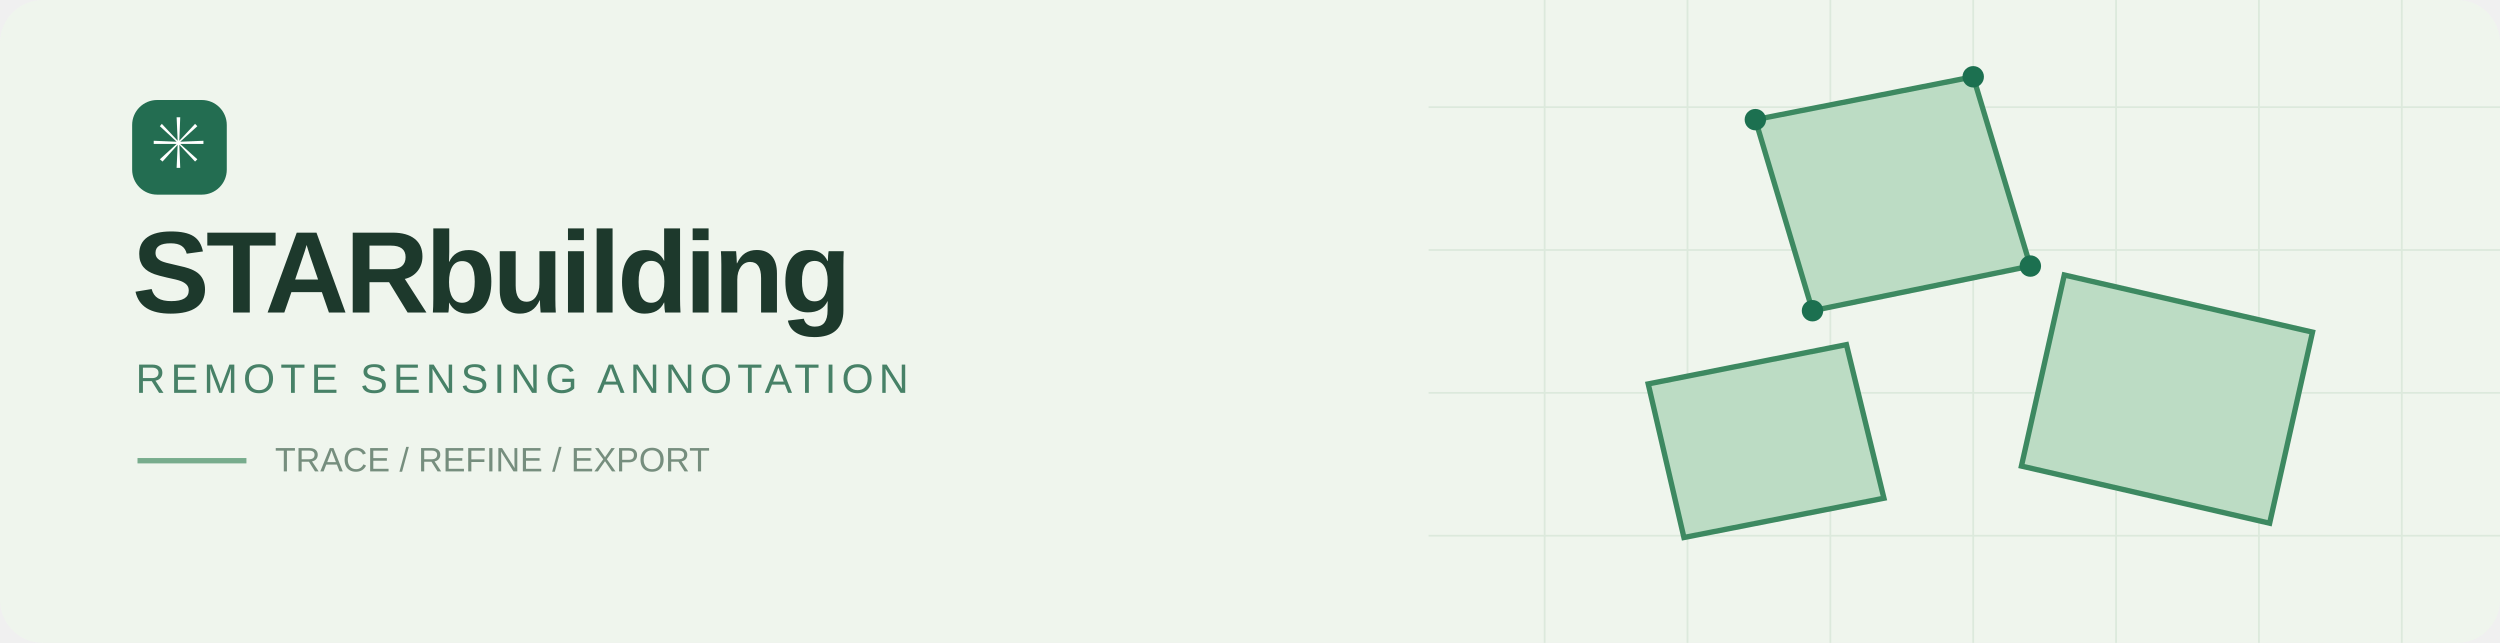
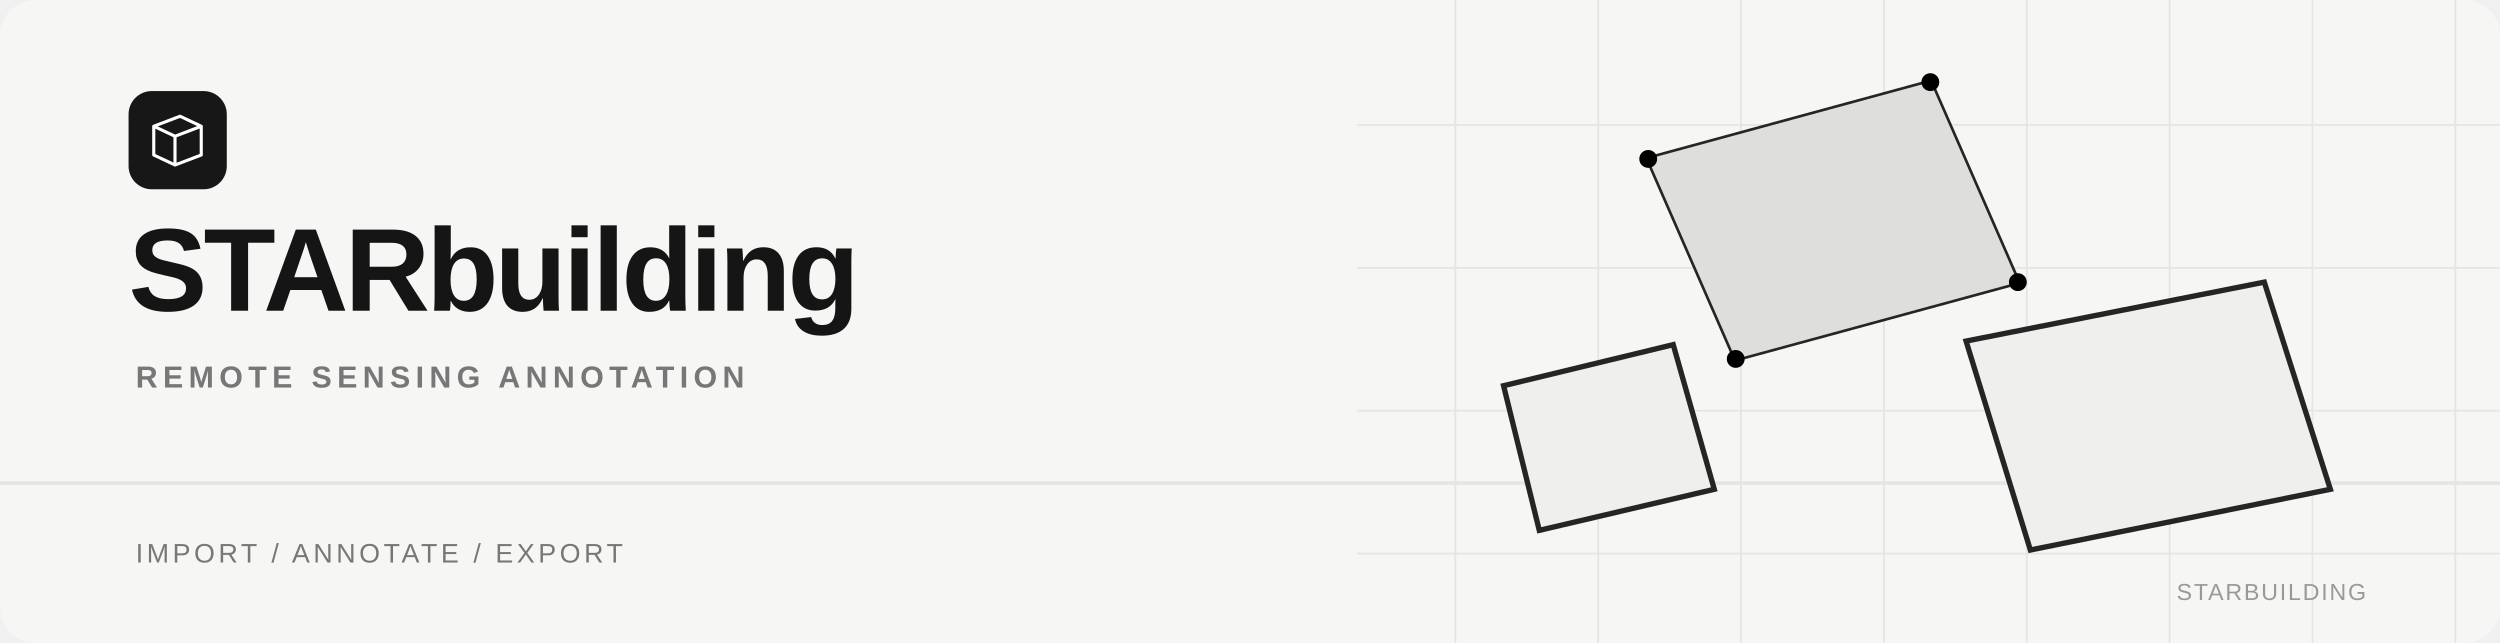
<svg xmlns="http://www.w3.org/2000/svg" width="1400" height="360" viewBox="0 0 1400 360">
-   <rect width="1400" height="360" rx="24" fill="#eff5ed" />
-   <path d="M865 0v360M945 0v360M1025 0v360M1105 0v360M1185 0v360M1265 0v360M1345 0v360M800 60h600M800 140h600M800 220h600M800 300h600" stroke="#dce9dc" />
-   <path d="M983 67l122-24 32 106-122 25zM1156 154l139 32-24 107-139-32zM923 215l111-22 21 86-112 22z" fill="#bcdcc4" stroke="#3d8961" stroke-width="3" />
-   <circle cx="983" cy="67" r="6" fill="#1c7050" />
-   <circle cx="1105" cy="43" r="6" fill="#1c7050" />
-   <circle cx="1137" cy="149" r="6" fill="#1c7050" />
-   <circle cx="1015" cy="174" r="6" fill="#1c7050" />
-   <rect x="74" y="56" width="53" height="53" rx="14" fill="#236d51" />
-   <text x="100" y="94" text-anchor="middle" font-size="41" fill="#fff">✳</text>
-   <text x="74" y="175" fill="#1d392c" font-size="65" font-family="Arial,sans-serif" font-weight="700" letter-spacing="-2">STARbuilding</text>
-   <text x="76" y="220" fill="#478167" font-size="23" font-family="Arial,sans-serif" letter-spacing="3">REMOTE SENSING ANNOTATION</text>
-   <path d="M77 258h61" stroke="#78ac8d" stroke-width="3" />
-   <text x="154" y="264" fill="#768e7e" font-size="19" font-family="Arial,sans-serif">TRACE  /  REFINE  /  EXPORT</text>
+   <rect width="1400" height="360" rx="20" fill="#f6f6f5" />
+   <path d="M0 270H1400M0 271H1400" stroke="#e5e5e4" />
+   <path d="M815 0v360M895 0v360M975 0v360M1055 0v360M1135 0v360M1215 0v360M1295 0v360M1375 0v360M760 70h640M760 150h640M760 230h640M760 310h640" stroke="#e5e5e4" />
+   <path d="M923 89 1081 46 1130 158 972 201ZM1101 191 1268 158 1305 274 1137 308ZM842 216 937 193 960 274 862 297Z" fill="#efefed" stroke="#252525" stroke-width="3" />
+   <path d="m923 89 158-43 49 112-158 43Z" fill="#dededc" />
+   <circle cx="923" cy="89" r="5" />
+   <circle cx="1081" cy="46" r="5" />
+   <circle cx="1130" cy="158" r="5" />
+   <circle cx="972" cy="201" r="5" />
+   <rect x="72" y="51" width="55" height="55" rx="13" fill="#171717" />
+   <g transform="translate(77 56) scale(.7)" fill="none" stroke="#fff" stroke-width="2.5" stroke-linejoin="round">
+     <path d="M13 21l21-8 17 8v23l-21 8-17-8zM13 21l17 8 21-8M30 29v23" />
+   </g>
+   <text x="72" y="174" fill="#151515" font-size="66" font-family="Arial,sans-serif" font-weight="700" letter-spacing="-2">STARbuilding</text>
+   <text x="76" y="217" fill="#777" font-size="17" font-family="Arial,sans-serif" font-weight="600" letter-spacing="3">REMOTE SENSING ANNOTATION</text>
+   <text x="76" y="315" fill="#777" font-size="15" font-family="Arial,sans-serif" letter-spacing="2">IMPORT  /  ANNOTATE  /  EXPORT</text>
+   <text x="1325" y="336" text-anchor="end" fill="#999" font-size="13" font-family="Arial,sans-serif" letter-spacing="1">STARBUILDING</text>
</svg>
